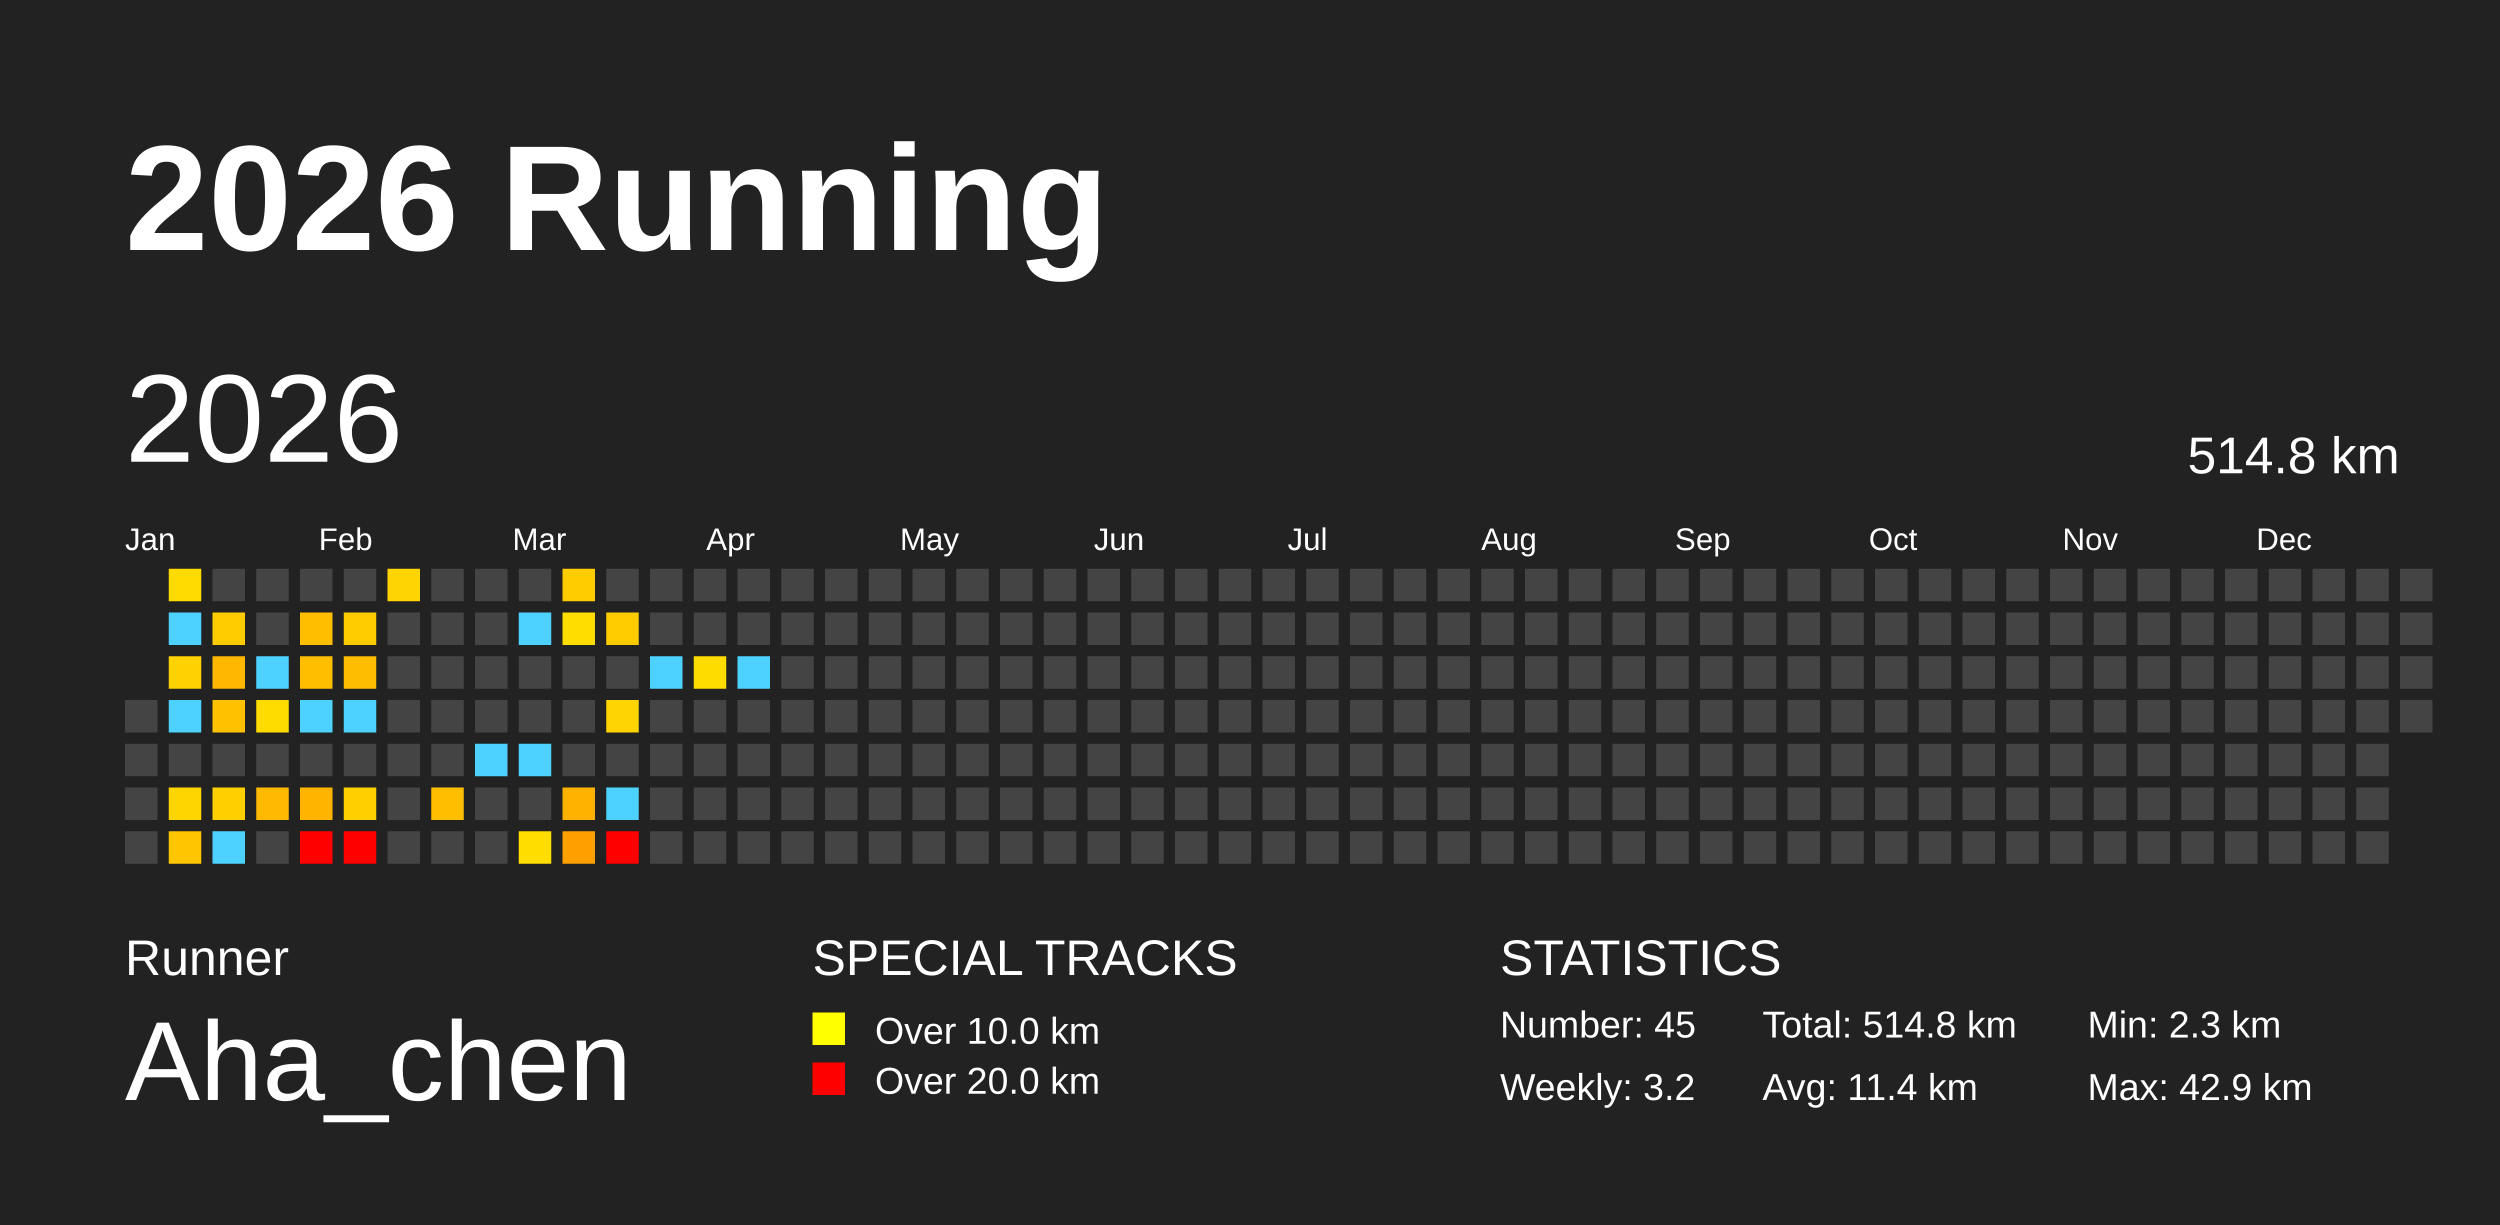
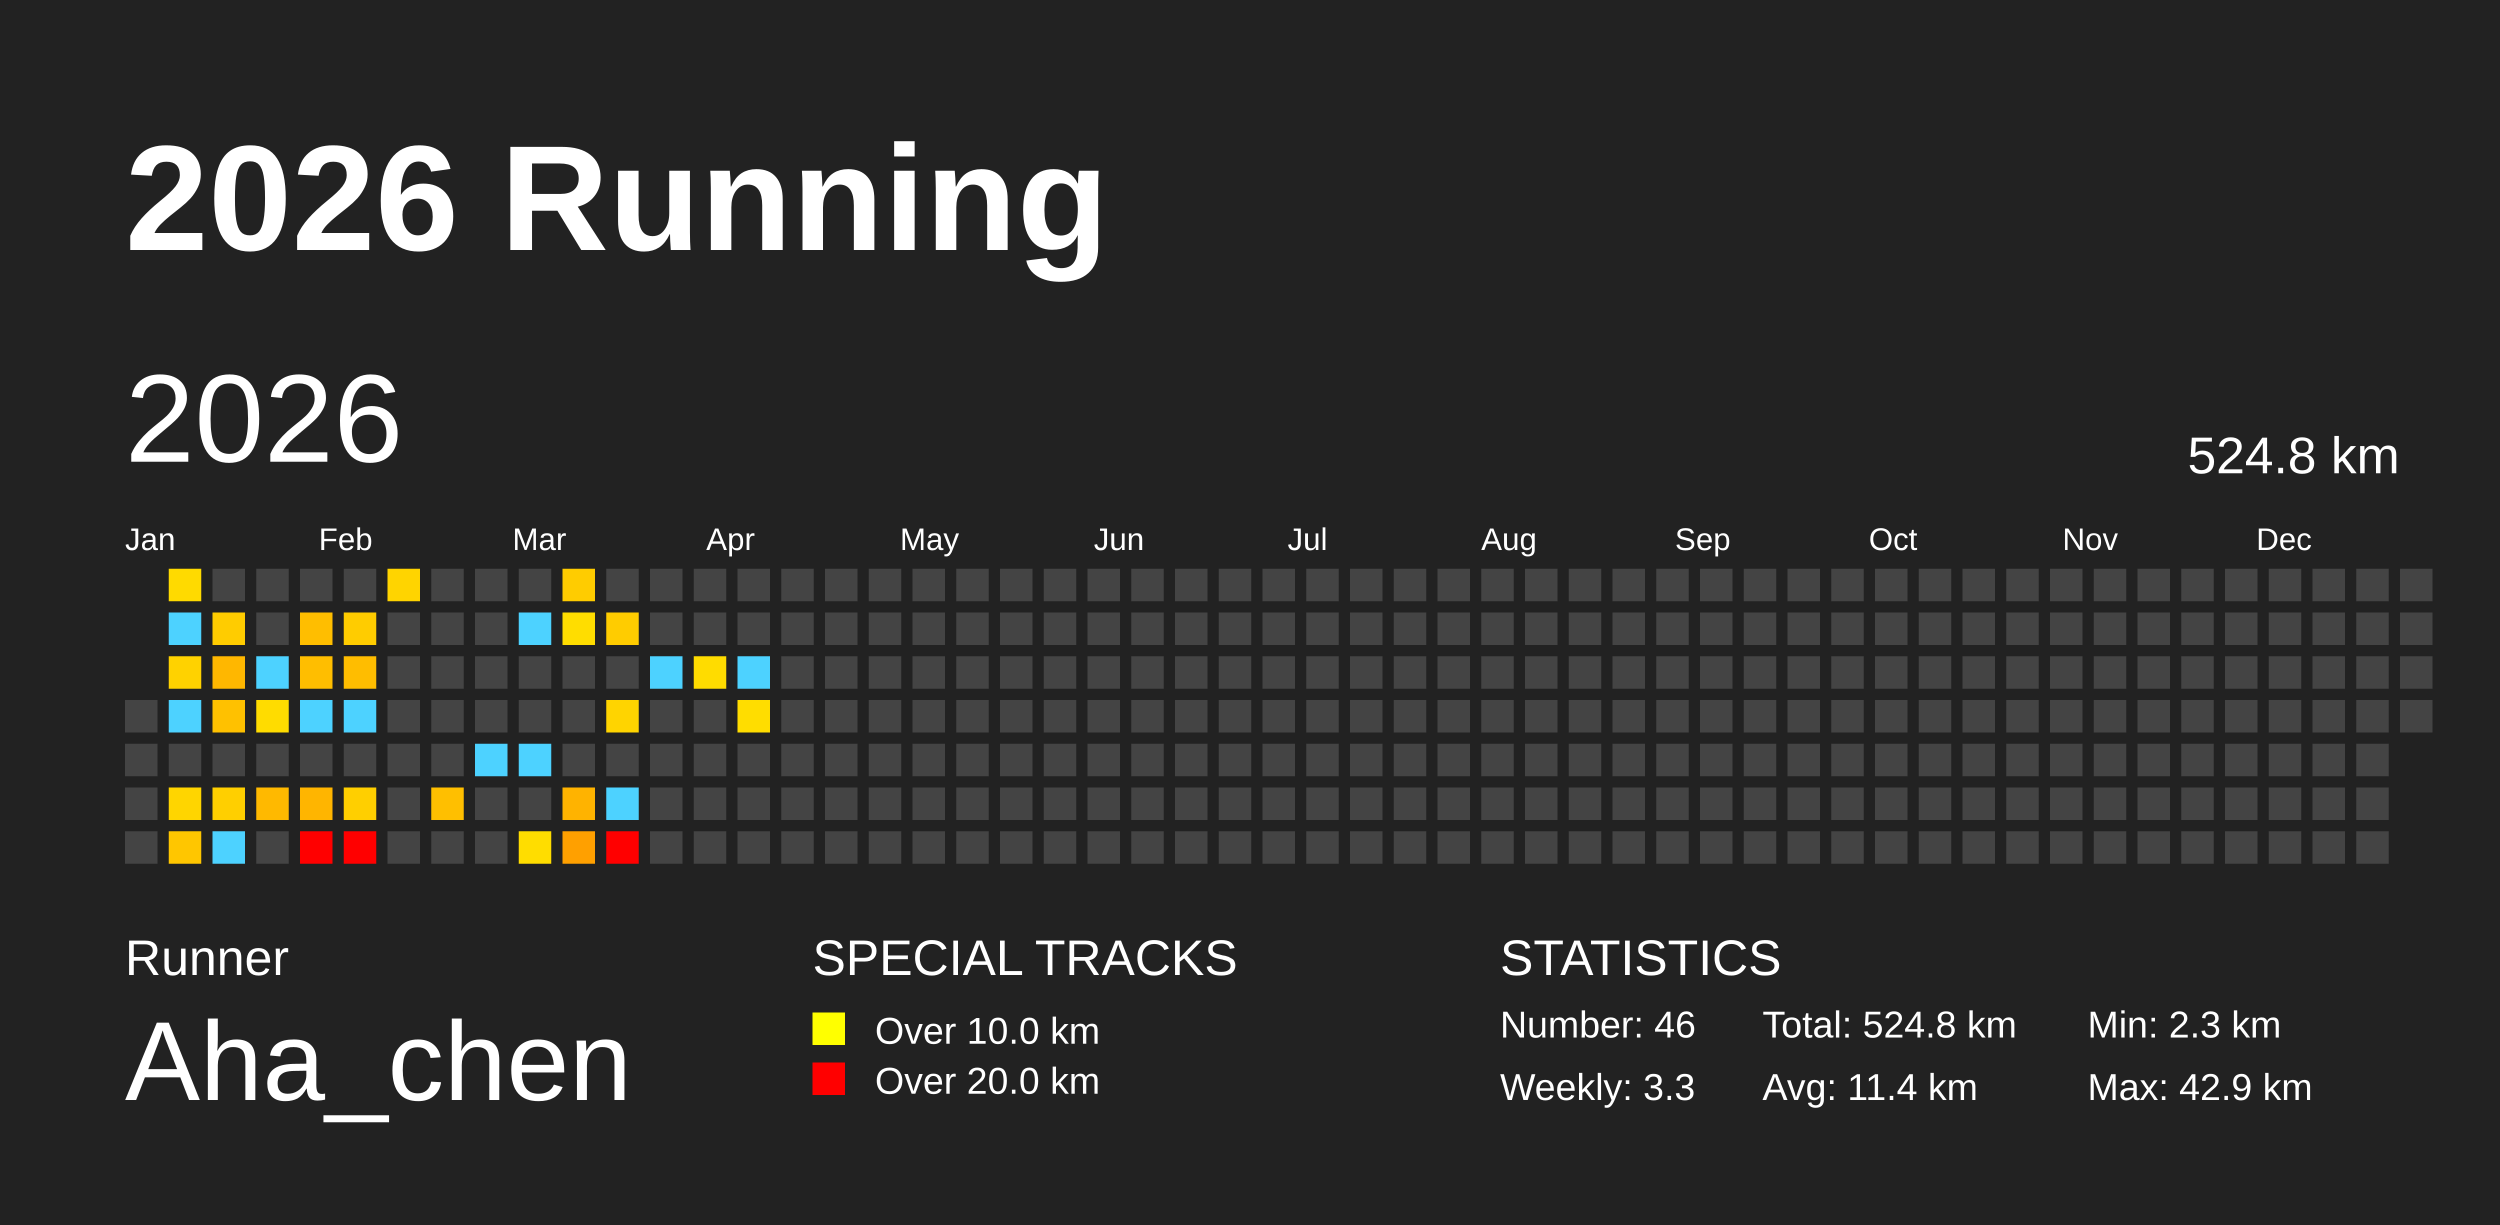
<svg xmlns="http://www.w3.org/2000/svg" baseProfile="full" height="98mm" version="1.1" viewBox="0,0,200,98" width="200mm">
  <defs />
  <rect fill="#222222" height="98" width="200" x="0" y="0" />
  <text fill="#FFFFFF" style="font-size:12px; font-family:Arial; font-weight:bold;" x="10" y="20">2026 Running</text>
  <text fill="#FFFFFF" style="font-size:4px; font-family:Arial" x="10" y="78">Runner</text>
  <text fill="#FFFFFF" style="font-size:9px; font-family:Arial" x="10" y="88">Aha_chen</text>
  <text fill="#FFFFFF" style="font-size:4px; font-family:Arial" x="65" y="78">SPECIAL TRACKS</text>
  <rect fill="yellow" height="2.6" width="2.6" x="65" y="81" />
  <text fill="#FFFFFF" style="font-size:3px; font-family:Arial" x="70" y="83.5">Over 10.0 km</text>
  <rect fill="red" height="2.6" width="2.6" x="65" y="85" />
  <text fill="#FFFFFF" style="font-size:3px; font-family:Arial" x="70" y="87.5">Over 20.0 km</text>
  <text fill="#FFFFFF" style="font-size:4px; font-family:Arial" x="120" y="78">STATISTICS</text>
-   <text fill="#FFFFFF" style="font-size:3px; font-family:Arial" x="120" y="83">Number: 45</text>
-   <text fill="#FFFFFF" style="font-size:3px; font-family:Arial" x="120" y="88">Weekly: 3.2</text>
-   <text fill="#FFFFFF" style="font-size:3px; font-family:Arial" x="141" y="83">Total: 514.8 km</text>
+   <text fill="#FFFFFF" style="font-size:3px; font-family:Arial" x="120" y="83">Number: 46</text>
+   <text fill="#FFFFFF" style="font-size:3px; font-family:Arial" x="120" y="88">Weekly: 3.3</text>
+   <text fill="#FFFFFF" style="font-size:3px; font-family:Arial" x="141" y="83">Total: 524.8 km</text>
  <text fill="#FFFFFF" style="font-size:3px; font-family:Arial" x="141" y="88">Avg: 11.4 km</text>
  <text fill="#FFFFFF" style="font-size:3px; font-family:Arial" x="167" y="83">Min: 2.3 km</text>
  <text fill="#FFFFFF" style="font-size:3px; font-family:Arial" x="167" y="88">Max: 42.9 km</text>
  <text dominant-baseline="hanging" fill="#FFFFFF" style="font-size:10.0px; font-family:Arial;" x="10" y="30">2026</text>
-   <text dominant-baseline="hanging" fill="#FFFFFF" style="font-size:4.125px; font-family:Arial;" x="175" y="35">514.8 km</text>
+   <text dominant-baseline="hanging" fill="#FFFFFF" style="font-size:4.125px; font-family:Arial;" x="175" y="35">524.8 km</text>
  <text fill="#FFFFFF" style="font-size:2.5px; font-family:Arial" x="10.0" y="44">Jan</text>
  <text fill="#FFFFFF" style="font-size:2.5px; font-family:Arial" x="25.5" y="44">Feb</text>
  <text fill="#FFFFFF" style="font-size:2.5px; font-family:Arial" x="41.0" y="44">Mar</text>
  <text fill="#FFFFFF" style="font-size:2.5px; font-family:Arial" x="56.5" y="44">Apr</text>
  <text fill="#FFFFFF" style="font-size:2.5px; font-family:Arial" x="72.0" y="44">May</text>
  <text fill="#FFFFFF" style="font-size:2.5px; font-family:Arial" x="87.5" y="44">Jun</text>
  <text fill="#FFFFFF" style="font-size:2.5px; font-family:Arial" x="103.0" y="44">Jul</text>
  <text fill="#FFFFFF" style="font-size:2.5px; font-family:Arial" x="118.5" y="44">Aug</text>
  <text fill="#FFFFFF" style="font-size:2.5px; font-family:Arial" x="134.0" y="44">Sep</text>
  <text fill="#FFFFFF" style="font-size:2.5px; font-family:Arial" x="149.5" y="44">Oct</text>
  <text fill="#FFFFFF" style="font-size:2.5px; font-family:Arial" x="165.0" y="44">Nov</text>
  <text fill="#FFFFFF" style="font-size:2.5px; font-family:Arial" x="180.5" y="44">Dec</text>
  <rect fill="#444444" height="2.6" width="2.6" x="10.0" y="56.0" />
  <rect fill="#444444" height="2.6" width="2.6" x="10.0" y="59.5" />
  <rect fill="#444444" height="2.6" width="2.6" x="10.0" y="63.0" />
  <rect fill="#444444" height="2.6" width="2.6" x="10.0" y="66.5" />
  <rect fill="#ffda00" height="2.6" width="2.6" x="13.5" y="45.5" />
  <rect fill="#4dd2ff" height="2.6" width="2.6" x="13.5" y="49.0" />
  <rect fill="#ffd200" height="2.6" width="2.6" x="13.5" y="52.5" />
  <rect fill="#4dd2ff" height="2.6" width="2.6" x="13.5" y="56.0" />
  <rect fill="#444444" height="2.6" width="2.6" x="13.5" y="59.5" />
  <rect fill="#ffd500" height="2.6" width="2.6" x="13.5" y="63.0" />
  <rect fill="#ffc600" height="2.6" width="2.6" x="13.5" y="66.5" />
  <rect fill="#444444" height="2.6" width="2.6" x="17.0" y="45.5" />
  <rect fill="#ffcc00" height="2.6" width="2.6" x="17.0" y="49.0" />
  <rect fill="#ffb700" height="2.6" width="2.6" x="17.0" y="52.5" />
  <rect fill="#ffc100" height="2.6" width="2.6" x="17.0" y="56.0" />
  <rect fill="#444444" height="2.6" width="2.6" x="17.0" y="59.5" />
  <rect fill="#ffcf00" height="2.6" width="2.6" x="17.0" y="63.0" />
  <rect fill="#4dd2ff" height="2.6" width="2.6" x="17.0" y="66.5" />
  <rect fill="#444444" height="2.6" width="2.6" x="20.5" y="45.5" />
  <rect fill="#444444" height="2.6" width="2.6" x="20.5" y="49.0" />
  <rect fill="#4dd2ff" height="2.6" width="2.6" x="20.5" y="52.5" />
  <rect fill="#ffdc00" height="2.6" width="2.6" x="20.5" y="56.0" />
  <rect fill="#444444" height="2.6" width="2.6" x="20.5" y="59.5" />
  <rect fill="#ffb900" height="2.6" width="2.6" x="20.5" y="63.0" />
  <rect fill="#444444" height="2.6" width="2.6" x="20.5" y="66.5" />
  <rect fill="#444444" height="2.6" width="2.6" x="24.0" y="45.5" />
  <rect fill="#ffbe00" height="2.6" width="2.6" x="24.0" y="49.0" />
  <rect fill="#ffbe00" height="2.6" width="2.6" x="24.0" y="52.5" />
  <rect fill="#4dd2ff" height="2.6" width="2.6" x="24.0" y="56.0" />
  <rect fill="#444444" height="2.6" width="2.6" x="24.0" y="59.5" />
  <rect fill="#ffb500" height="2.6" width="2.6" x="24.0" y="63.0" />
  <rect fill="red" height="2.6" width="2.6" x="24.0" y="66.5" />
  <rect fill="#444444" height="2.6" width="2.6" x="27.5" y="45.5" />
  <rect fill="#ffcc00" height="2.6" width="2.6" x="27.5" y="49.0" />
  <rect fill="#ffbd00" height="2.6" width="2.6" x="27.5" y="52.5" />
  <rect fill="#4dd2ff" height="2.6" width="2.6" x="27.5" y="56.0" />
  <rect fill="#444444" height="2.6" width="2.6" x="27.5" y="59.5" />
  <rect fill="#ffcf00" height="2.6" width="2.6" x="27.5" y="63.0" />
  <rect fill="red" height="2.6" width="2.6" x="27.5" y="66.5" />
  <rect fill="#ffd400" height="2.6" width="2.6" x="31.0" y="45.5" />
  <rect fill="#444444" height="2.6" width="2.6" x="31.0" y="49.0" />
  <rect fill="#444444" height="2.6" width="2.6" x="31.0" y="52.5" />
  <rect fill="#444444" height="2.6" width="2.6" x="31.0" y="56.0" />
  <rect fill="#444444" height="2.6" width="2.6" x="31.0" y="59.5" />
  <rect fill="#444444" height="2.6" width="2.6" x="31.0" y="63.0" />
  <rect fill="#444444" height="2.6" width="2.6" x="31.0" y="66.5" />
  <rect fill="#444444" height="2.6" width="2.6" x="34.5" y="45.5" />
  <rect fill="#444444" height="2.6" width="2.6" x="34.5" y="49.0" />
  <rect fill="#444444" height="2.6" width="2.6" x="34.5" y="52.5" />
  <rect fill="#444444" height="2.6" width="2.6" x="34.5" y="56.0" />
  <rect fill="#444444" height="2.6" width="2.6" x="34.5" y="59.5" />
  <rect fill="#ffbf00" height="2.6" width="2.6" x="34.5" y="63.0" />
  <rect fill="#444444" height="2.6" width="2.6" x="34.5" y="66.5" />
  <rect fill="#444444" height="2.6" width="2.6" x="38.0" y="45.5" />
  <rect fill="#444444" height="2.6" width="2.6" x="38.0" y="49.0" />
  <rect fill="#444444" height="2.6" width="2.6" x="38.0" y="52.5" />
  <rect fill="#444444" height="2.6" width="2.6" x="38.0" y="56.0" />
  <rect fill="#4dd2ff" height="2.6" width="2.6" x="38.0" y="59.5" />
  <rect fill="#444444" height="2.6" width="2.6" x="38.0" y="63.0" />
  <rect fill="#444444" height="2.6" width="2.6" x="38.0" y="66.5" />
  <rect fill="#444444" height="2.6" width="2.6" x="41.5" y="45.5" />
  <rect fill="#4dd2ff" height="2.6" width="2.6" x="41.5" y="49.0" />
  <rect fill="#444444" height="2.6" width="2.6" x="41.5" y="52.5" />
  <rect fill="#444444" height="2.6" width="2.6" x="41.5" y="56.0" />
  <rect fill="#4dd2ff" height="2.6" width="2.6" x="41.5" y="59.5" />
  <rect fill="#444444" height="2.6" width="2.6" x="41.5" y="63.0" />
  <rect fill="#ffdd00" height="2.6" width="2.6" x="41.5" y="66.5" />
  <rect fill="#ffcc00" height="2.6" width="2.6" x="45.0" y="45.5" />
  <rect fill="#ffdd00" height="2.6" width="2.6" x="45.0" y="49.0" />
  <rect fill="#444444" height="2.6" width="2.6" x="45.0" y="52.5" />
  <rect fill="#444444" height="2.6" width="2.6" x="45.0" y="56.0" />
  <rect fill="#444444" height="2.6" width="2.6" x="45.0" y="59.5" />
  <rect fill="#ffb300" height="2.6" width="2.6" x="45.0" y="63.0" />
  <rect fill="#ffa000" height="2.6" width="2.6" x="45.0" y="66.5" />
  <rect fill="#444444" height="2.6" width="2.6" x="48.5" y="45.5" />
  <rect fill="#ffcc00" height="2.6" width="2.6" x="48.5" y="49.0" />
  <rect fill="#444444" height="2.6" width="2.6" x="48.5" y="52.5" />
  <rect fill="#ffd400" height="2.6" width="2.6" x="48.5" y="56.0" />
  <rect fill="#444444" height="2.6" width="2.6" x="48.5" y="59.5" />
  <rect fill="#4dd2ff" height="2.6" width="2.6" x="48.5" y="63.0" />
  <rect fill="red" height="2.6" width="2.6" x="48.5" y="66.5" />
  <rect fill="#444444" height="2.6" width="2.6" x="52.0" y="45.5" />
  <rect fill="#444444" height="2.6" width="2.6" x="52.0" y="49.0" />
  <rect fill="#4dd2ff" height="2.6" width="2.6" x="52.0" y="52.5" />
  <rect fill="#444444" height="2.6" width="2.6" x="52.0" y="56.0" />
  <rect fill="#444444" height="2.6" width="2.6" x="52.0" y="59.5" />
  <rect fill="#444444" height="2.6" width="2.6" x="52.0" y="63.0" />
  <rect fill="#444444" height="2.6" width="2.6" x="52.0" y="66.5" />
  <rect fill="#444444" height="2.6" width="2.6" x="55.5" y="45.5" />
  <rect fill="#444444" height="2.6" width="2.6" x="55.5" y="49.0" />
  <rect fill="#ffdc00" height="2.6" width="2.6" x="55.5" y="52.5" />
  <rect fill="#444444" height="2.6" width="2.6" x="55.5" y="56.0" />
  <rect fill="#444444" height="2.6" width="2.6" x="55.5" y="59.5" />
  <rect fill="#444444" height="2.6" width="2.6" x="55.5" y="63.0" />
  <rect fill="#444444" height="2.6" width="2.6" x="55.5" y="66.5" />
  <rect fill="#444444" height="2.6" width="2.6" x="59.0" y="45.5" />
  <rect fill="#444444" height="2.6" width="2.6" x="59.0" y="49.0" />
  <rect fill="#4dd2ff" height="2.6" width="2.6" x="59.0" y="52.5" />
-   <rect fill="#444444" height="2.6" width="2.6" x="59.0" y="56.0" />
+   <rect fill="#ffdd00" height="2.6" width="2.6" x="59.0" y="56.0" />
  <rect fill="#444444" height="2.6" width="2.6" x="59.0" y="59.5" />
  <rect fill="#444444" height="2.6" width="2.6" x="59.0" y="63.0" />
  <rect fill="#444444" height="2.6" width="2.6" x="59.0" y="66.5" />
  <rect fill="#444444" height="2.6" width="2.6" x="62.5" y="45.5" />
  <rect fill="#444444" height="2.6" width="2.6" x="62.5" y="49.0" />
  <rect fill="#444444" height="2.6" width="2.6" x="62.5" y="52.5" />
  <rect fill="#444444" height="2.6" width="2.6" x="62.5" y="56.0" />
  <rect fill="#444444" height="2.6" width="2.6" x="62.5" y="59.5" />
  <rect fill="#444444" height="2.6" width="2.6" x="62.5" y="63.0" />
  <rect fill="#444444" height="2.6" width="2.6" x="62.5" y="66.5" />
  <rect fill="#444444" height="2.6" width="2.6" x="66.0" y="45.5" />
  <rect fill="#444444" height="2.6" width="2.6" x="66.0" y="49.0" />
  <rect fill="#444444" height="2.6" width="2.6" x="66.0" y="52.5" />
  <rect fill="#444444" height="2.6" width="2.6" x="66.0" y="56.0" />
  <rect fill="#444444" height="2.6" width="2.6" x="66.0" y="59.5" />
  <rect fill="#444444" height="2.6" width="2.6" x="66.0" y="63.0" />
  <rect fill="#444444" height="2.6" width="2.6" x="66.0" y="66.5" />
  <rect fill="#444444" height="2.6" width="2.6" x="69.5" y="45.5" />
  <rect fill="#444444" height="2.6" width="2.6" x="69.5" y="49.0" />
  <rect fill="#444444" height="2.6" width="2.6" x="69.5" y="52.5" />
  <rect fill="#444444" height="2.6" width="2.6" x="69.5" y="56.0" />
  <rect fill="#444444" height="2.6" width="2.6" x="69.5" y="59.5" />
  <rect fill="#444444" height="2.6" width="2.6" x="69.5" y="63.0" />
  <rect fill="#444444" height="2.6" width="2.6" x="69.5" y="66.5" />
  <rect fill="#444444" height="2.6" width="2.6" x="73.0" y="45.5" />
  <rect fill="#444444" height="2.6" width="2.6" x="73.0" y="49.0" />
  <rect fill="#444444" height="2.6" width="2.6" x="73.0" y="52.5" />
  <rect fill="#444444" height="2.6" width="2.6" x="73.0" y="56.0" />
  <rect fill="#444444" height="2.6" width="2.6" x="73.0" y="59.5" />
  <rect fill="#444444" height="2.6" width="2.6" x="73.0" y="63.0" />
  <rect fill="#444444" height="2.6" width="2.6" x="73.0" y="66.5" />
  <rect fill="#444444" height="2.6" width="2.6" x="76.5" y="45.5" />
  <rect fill="#444444" height="2.6" width="2.6" x="76.5" y="49.0" />
  <rect fill="#444444" height="2.6" width="2.6" x="76.5" y="52.5" />
  <rect fill="#444444" height="2.6" width="2.6" x="76.5" y="56.0" />
  <rect fill="#444444" height="2.6" width="2.6" x="76.5" y="59.5" />
  <rect fill="#444444" height="2.6" width="2.6" x="76.5" y="63.0" />
  <rect fill="#444444" height="2.6" width="2.6" x="76.5" y="66.5" />
  <rect fill="#444444" height="2.6" width="2.6" x="80.0" y="45.5" />
  <rect fill="#444444" height="2.6" width="2.6" x="80.0" y="49.0" />
  <rect fill="#444444" height="2.6" width="2.6" x="80.0" y="52.5" />
  <rect fill="#444444" height="2.6" width="2.6" x="80.0" y="56.0" />
  <rect fill="#444444" height="2.6" width="2.6" x="80.0" y="59.5" />
  <rect fill="#444444" height="2.6" width="2.6" x="80.0" y="63.0" />
  <rect fill="#444444" height="2.6" width="2.6" x="80.0" y="66.5" />
  <rect fill="#444444" height="2.6" width="2.6" x="83.5" y="45.5" />
  <rect fill="#444444" height="2.6" width="2.6" x="83.5" y="49.0" />
  <rect fill="#444444" height="2.6" width="2.6" x="83.5" y="52.5" />
  <rect fill="#444444" height="2.6" width="2.6" x="83.5" y="56.0" />
  <rect fill="#444444" height="2.6" width="2.6" x="83.5" y="59.5" />
  <rect fill="#444444" height="2.6" width="2.6" x="83.5" y="63.0" />
  <rect fill="#444444" height="2.6" width="2.6" x="83.5" y="66.5" />
  <rect fill="#444444" height="2.6" width="2.6" x="87.0" y="45.5" />
  <rect fill="#444444" height="2.6" width="2.6" x="87.0" y="49.0" />
  <rect fill="#444444" height="2.6" width="2.6" x="87.0" y="52.5" />
  <rect fill="#444444" height="2.6" width="2.6" x="87.0" y="56.0" />
  <rect fill="#444444" height="2.6" width="2.6" x="87.0" y="59.5" />
  <rect fill="#444444" height="2.6" width="2.6" x="87.0" y="63.0" />
  <rect fill="#444444" height="2.6" width="2.6" x="87.0" y="66.5" />
  <rect fill="#444444" height="2.6" width="2.6" x="90.5" y="45.5" />
  <rect fill="#444444" height="2.6" width="2.6" x="90.5" y="49.0" />
  <rect fill="#444444" height="2.6" width="2.6" x="90.5" y="52.5" />
  <rect fill="#444444" height="2.6" width="2.6" x="90.5" y="56.0" />
  <rect fill="#444444" height="2.6" width="2.6" x="90.5" y="59.5" />
  <rect fill="#444444" height="2.6" width="2.6" x="90.5" y="63.0" />
  <rect fill="#444444" height="2.6" width="2.6" x="90.5" y="66.5" />
  <rect fill="#444444" height="2.6" width="2.6" x="94.0" y="45.5" />
  <rect fill="#444444" height="2.6" width="2.6" x="94.0" y="49.0" />
  <rect fill="#444444" height="2.6" width="2.6" x="94.0" y="52.5" />
  <rect fill="#444444" height="2.6" width="2.6" x="94.0" y="56.0" />
  <rect fill="#444444" height="2.6" width="2.6" x="94.0" y="59.5" />
  <rect fill="#444444" height="2.6" width="2.6" x="94.0" y="63.0" />
  <rect fill="#444444" height="2.6" width="2.6" x="94.0" y="66.5" />
  <rect fill="#444444" height="2.6" width="2.6" x="97.5" y="45.5" />
  <rect fill="#444444" height="2.6" width="2.6" x="97.5" y="49.0" />
  <rect fill="#444444" height="2.6" width="2.6" x="97.5" y="52.5" />
  <rect fill="#444444" height="2.6" width="2.6" x="97.5" y="56.0" />
  <rect fill="#444444" height="2.6" width="2.6" x="97.5" y="59.5" />
  <rect fill="#444444" height="2.6" width="2.6" x="97.5" y="63.0" />
  <rect fill="#444444" height="2.6" width="2.6" x="97.5" y="66.5" />
  <rect fill="#444444" height="2.6" width="2.6" x="101.0" y="45.5" />
  <rect fill="#444444" height="2.6" width="2.6" x="101.0" y="49.0" />
  <rect fill="#444444" height="2.6" width="2.6" x="101.0" y="52.5" />
  <rect fill="#444444" height="2.6" width="2.6" x="101.0" y="56.0" />
  <rect fill="#444444" height="2.6" width="2.6" x="101.0" y="59.5" />
  <rect fill="#444444" height="2.6" width="2.6" x="101.0" y="63.0" />
  <rect fill="#444444" height="2.6" width="2.6" x="101.0" y="66.5" />
  <rect fill="#444444" height="2.6" width="2.6" x="104.5" y="45.5" />
  <rect fill="#444444" height="2.6" width="2.6" x="104.5" y="49.0" />
  <rect fill="#444444" height="2.6" width="2.6" x="104.5" y="52.5" />
  <rect fill="#444444" height="2.6" width="2.6" x="104.5" y="56.0" />
  <rect fill="#444444" height="2.6" width="2.6" x="104.5" y="59.5" />
  <rect fill="#444444" height="2.6" width="2.6" x="104.5" y="63.0" />
  <rect fill="#444444" height="2.6" width="2.6" x="104.5" y="66.5" />
  <rect fill="#444444" height="2.6" width="2.6" x="108.0" y="45.5" />
  <rect fill="#444444" height="2.6" width="2.6" x="108.0" y="49.0" />
  <rect fill="#444444" height="2.6" width="2.6" x="108.0" y="52.5" />
  <rect fill="#444444" height="2.6" width="2.6" x="108.0" y="56.0" />
  <rect fill="#444444" height="2.6" width="2.6" x="108.0" y="59.5" />
  <rect fill="#444444" height="2.6" width="2.6" x="108.0" y="63.0" />
  <rect fill="#444444" height="2.6" width="2.6" x="108.0" y="66.5" />
  <rect fill="#444444" height="2.6" width="2.6" x="111.5" y="45.5" />
  <rect fill="#444444" height="2.6" width="2.6" x="111.5" y="49.0" />
  <rect fill="#444444" height="2.6" width="2.6" x="111.5" y="52.5" />
  <rect fill="#444444" height="2.6" width="2.6" x="111.5" y="56.0" />
  <rect fill="#444444" height="2.6" width="2.6" x="111.5" y="59.5" />
  <rect fill="#444444" height="2.6" width="2.6" x="111.5" y="63.0" />
  <rect fill="#444444" height="2.6" width="2.6" x="111.5" y="66.5" />
  <rect fill="#444444" height="2.6" width="2.6" x="115.0" y="45.5" />
  <rect fill="#444444" height="2.6" width="2.6" x="115.0" y="49.0" />
  <rect fill="#444444" height="2.6" width="2.6" x="115.0" y="52.5" />
  <rect fill="#444444" height="2.6" width="2.6" x="115.0" y="56.0" />
  <rect fill="#444444" height="2.6" width="2.6" x="115.0" y="59.5" />
  <rect fill="#444444" height="2.6" width="2.6" x="115.0" y="63.0" />
  <rect fill="#444444" height="2.6" width="2.6" x="115.0" y="66.5" />
  <rect fill="#444444" height="2.6" width="2.6" x="118.5" y="45.5" />
  <rect fill="#444444" height="2.6" width="2.6" x="118.5" y="49.0" />
  <rect fill="#444444" height="2.6" width="2.6" x="118.5" y="52.5" />
  <rect fill="#444444" height="2.6" width="2.6" x="118.5" y="56.0" />
  <rect fill="#444444" height="2.6" width="2.6" x="118.5" y="59.5" />
  <rect fill="#444444" height="2.6" width="2.6" x="118.5" y="63.0" />
  <rect fill="#444444" height="2.6" width="2.6" x="118.5" y="66.5" />
  <rect fill="#444444" height="2.6" width="2.6" x="122.0" y="45.5" />
  <rect fill="#444444" height="2.6" width="2.6" x="122.0" y="49.0" />
  <rect fill="#444444" height="2.6" width="2.6" x="122.0" y="52.5" />
  <rect fill="#444444" height="2.6" width="2.6" x="122.0" y="56.0" />
  <rect fill="#444444" height="2.6" width="2.6" x="122.0" y="59.5" />
  <rect fill="#444444" height="2.6" width="2.6" x="122.0" y="63.0" />
  <rect fill="#444444" height="2.6" width="2.6" x="122.0" y="66.5" />
  <rect fill="#444444" height="2.6" width="2.6" x="125.5" y="45.5" />
  <rect fill="#444444" height="2.6" width="2.6" x="125.5" y="49.0" />
  <rect fill="#444444" height="2.6" width="2.6" x="125.5" y="52.5" />
  <rect fill="#444444" height="2.6" width="2.6" x="125.5" y="56.0" />
  <rect fill="#444444" height="2.6" width="2.6" x="125.5" y="59.5" />
  <rect fill="#444444" height="2.6" width="2.6" x="125.5" y="63.0" />
  <rect fill="#444444" height="2.6" width="2.6" x="125.5" y="66.5" />
  <rect fill="#444444" height="2.6" width="2.6" x="129.0" y="45.5" />
  <rect fill="#444444" height="2.6" width="2.6" x="129.0" y="49.0" />
  <rect fill="#444444" height="2.6" width="2.6" x="129.0" y="52.5" />
  <rect fill="#444444" height="2.6" width="2.6" x="129.0" y="56.0" />
  <rect fill="#444444" height="2.6" width="2.6" x="129.0" y="59.5" />
  <rect fill="#444444" height="2.6" width="2.6" x="129.0" y="63.0" />
  <rect fill="#444444" height="2.6" width="2.6" x="129.0" y="66.5" />
  <rect fill="#444444" height="2.6" width="2.6" x="132.5" y="45.5" />
  <rect fill="#444444" height="2.6" width="2.6" x="132.5" y="49.0" />
  <rect fill="#444444" height="2.6" width="2.6" x="132.5" y="52.5" />
  <rect fill="#444444" height="2.6" width="2.6" x="132.5" y="56.0" />
  <rect fill="#444444" height="2.6" width="2.6" x="132.5" y="59.5" />
  <rect fill="#444444" height="2.6" width="2.6" x="132.5" y="63.0" />
  <rect fill="#444444" height="2.6" width="2.6" x="132.5" y="66.5" />
  <rect fill="#444444" height="2.6" width="2.6" x="136.0" y="45.5" />
  <rect fill="#444444" height="2.6" width="2.6" x="136.0" y="49.0" />
  <rect fill="#444444" height="2.6" width="2.6" x="136.0" y="52.5" />
  <rect fill="#444444" height="2.6" width="2.6" x="136.0" y="56.0" />
  <rect fill="#444444" height="2.6" width="2.6" x="136.0" y="59.5" />
  <rect fill="#444444" height="2.6" width="2.6" x="136.0" y="63.0" />
  <rect fill="#444444" height="2.6" width="2.6" x="136.0" y="66.5" />
  <rect fill="#444444" height="2.6" width="2.6" x="139.5" y="45.5" />
  <rect fill="#444444" height="2.6" width="2.6" x="139.5" y="49.0" />
  <rect fill="#444444" height="2.6" width="2.6" x="139.5" y="52.5" />
  <rect fill="#444444" height="2.6" width="2.6" x="139.5" y="56.0" />
  <rect fill="#444444" height="2.6" width="2.6" x="139.5" y="59.5" />
  <rect fill="#444444" height="2.6" width="2.6" x="139.5" y="63.0" />
  <rect fill="#444444" height="2.6" width="2.6" x="139.5" y="66.5" />
  <rect fill="#444444" height="2.6" width="2.6" x="143.0" y="45.5" />
  <rect fill="#444444" height="2.6" width="2.6" x="143.0" y="49.0" />
  <rect fill="#444444" height="2.6" width="2.6" x="143.0" y="52.5" />
  <rect fill="#444444" height="2.6" width="2.6" x="143.0" y="56.0" />
  <rect fill="#444444" height="2.6" width="2.6" x="143.0" y="59.5" />
  <rect fill="#444444" height="2.6" width="2.6" x="143.0" y="63.0" />
  <rect fill="#444444" height="2.6" width="2.6" x="143.0" y="66.5" />
  <rect fill="#444444" height="2.6" width="2.6" x="146.5" y="45.5" />
  <rect fill="#444444" height="2.6" width="2.6" x="146.5" y="49.0" />
  <rect fill="#444444" height="2.6" width="2.6" x="146.5" y="52.5" />
  <rect fill="#444444" height="2.6" width="2.6" x="146.5" y="56.0" />
  <rect fill="#444444" height="2.6" width="2.6" x="146.5" y="59.5" />
  <rect fill="#444444" height="2.6" width="2.6" x="146.5" y="63.0" />
  <rect fill="#444444" height="2.6" width="2.6" x="146.5" y="66.5" />
  <rect fill="#444444" height="2.6" width="2.6" x="150.0" y="45.5" />
  <rect fill="#444444" height="2.6" width="2.6" x="150.0" y="49.0" />
  <rect fill="#444444" height="2.6" width="2.6" x="150.0" y="52.5" />
  <rect fill="#444444" height="2.6" width="2.6" x="150.0" y="56.0" />
  <rect fill="#444444" height="2.6" width="2.6" x="150.0" y="59.5" />
  <rect fill="#444444" height="2.6" width="2.6" x="150.0" y="63.0" />
  <rect fill="#444444" height="2.6" width="2.6" x="150.0" y="66.5" />
  <rect fill="#444444" height="2.6" width="2.6" x="153.5" y="45.5" />
  <rect fill="#444444" height="2.6" width="2.6" x="153.5" y="49.0" />
  <rect fill="#444444" height="2.6" width="2.6" x="153.5" y="52.5" />
  <rect fill="#444444" height="2.6" width="2.6" x="153.5" y="56.0" />
  <rect fill="#444444" height="2.6" width="2.6" x="153.5" y="59.5" />
  <rect fill="#444444" height="2.6" width="2.6" x="153.5" y="63.0" />
  <rect fill="#444444" height="2.6" width="2.6" x="153.5" y="66.5" />
  <rect fill="#444444" height="2.6" width="2.6" x="157.0" y="45.5" />
  <rect fill="#444444" height="2.6" width="2.6" x="157.0" y="49.0" />
  <rect fill="#444444" height="2.6" width="2.6" x="157.0" y="52.5" />
  <rect fill="#444444" height="2.6" width="2.6" x="157.0" y="56.0" />
  <rect fill="#444444" height="2.6" width="2.6" x="157.0" y="59.5" />
  <rect fill="#444444" height="2.6" width="2.6" x="157.0" y="63.0" />
  <rect fill="#444444" height="2.6" width="2.6" x="157.0" y="66.5" />
  <rect fill="#444444" height="2.6" width="2.6" x="160.5" y="45.5" />
  <rect fill="#444444" height="2.6" width="2.6" x="160.5" y="49.0" />
  <rect fill="#444444" height="2.6" width="2.6" x="160.5" y="52.5" />
  <rect fill="#444444" height="2.6" width="2.6" x="160.5" y="56.0" />
  <rect fill="#444444" height="2.6" width="2.6" x="160.5" y="59.5" />
  <rect fill="#444444" height="2.6" width="2.6" x="160.5" y="63.0" />
  <rect fill="#444444" height="2.6" width="2.6" x="160.5" y="66.5" />
  <rect fill="#444444" height="2.6" width="2.6" x="164.0" y="45.5" />
  <rect fill="#444444" height="2.6" width="2.6" x="164.0" y="49.0" />
  <rect fill="#444444" height="2.6" width="2.6" x="164.0" y="52.5" />
  <rect fill="#444444" height="2.6" width="2.6" x="164.0" y="56.0" />
  <rect fill="#444444" height="2.6" width="2.6" x="164.0" y="59.5" />
  <rect fill="#444444" height="2.6" width="2.6" x="164.0" y="63.0" />
  <rect fill="#444444" height="2.6" width="2.6" x="164.0" y="66.5" />
  <rect fill="#444444" height="2.6" width="2.6" x="167.5" y="45.5" />
  <rect fill="#444444" height="2.6" width="2.6" x="167.5" y="49.0" />
  <rect fill="#444444" height="2.6" width="2.6" x="167.5" y="52.5" />
  <rect fill="#444444" height="2.6" width="2.6" x="167.5" y="56.0" />
  <rect fill="#444444" height="2.6" width="2.6" x="167.5" y="59.5" />
  <rect fill="#444444" height="2.6" width="2.6" x="167.5" y="63.0" />
  <rect fill="#444444" height="2.6" width="2.6" x="167.5" y="66.5" />
  <rect fill="#444444" height="2.6" width="2.6" x="171.0" y="45.5" />
  <rect fill="#444444" height="2.6" width="2.6" x="171.0" y="49.0" />
  <rect fill="#444444" height="2.6" width="2.6" x="171.0" y="52.5" />
  <rect fill="#444444" height="2.6" width="2.6" x="171.0" y="56.0" />
  <rect fill="#444444" height="2.6" width="2.6" x="171.0" y="59.5" />
  <rect fill="#444444" height="2.6" width="2.6" x="171.0" y="63.0" />
  <rect fill="#444444" height="2.6" width="2.6" x="171.0" y="66.5" />
  <rect fill="#444444" height="2.6" width="2.6" x="174.5" y="45.5" />
  <rect fill="#444444" height="2.6" width="2.6" x="174.5" y="49.0" />
  <rect fill="#444444" height="2.6" width="2.6" x="174.5" y="52.5" />
  <rect fill="#444444" height="2.6" width="2.6" x="174.5" y="56.0" />
  <rect fill="#444444" height="2.6" width="2.6" x="174.5" y="59.5" />
  <rect fill="#444444" height="2.6" width="2.6" x="174.5" y="63.0" />
  <rect fill="#444444" height="2.6" width="2.6" x="174.5" y="66.5" />
  <rect fill="#444444" height="2.6" width="2.6" x="178.0" y="45.5" />
  <rect fill="#444444" height="2.6" width="2.6" x="178.0" y="49.0" />
  <rect fill="#444444" height="2.6" width="2.6" x="178.0" y="52.5" />
  <rect fill="#444444" height="2.6" width="2.6" x="178.0" y="56.0" />
  <rect fill="#444444" height="2.6" width="2.6" x="178.0" y="59.5" />
  <rect fill="#444444" height="2.6" width="2.6" x="178.0" y="63.0" />
  <rect fill="#444444" height="2.6" width="2.6" x="178.0" y="66.5" />
  <rect fill="#444444" height="2.6" width="2.6" x="181.5" y="45.5" />
  <rect fill="#444444" height="2.6" width="2.6" x="181.5" y="49.0" />
  <rect fill="#444444" height="2.6" width="2.6" x="181.5" y="52.5" />
  <rect fill="#444444" height="2.6" width="2.6" x="181.5" y="56.0" />
  <rect fill="#444444" height="2.6" width="2.6" x="181.5" y="59.5" />
  <rect fill="#444444" height="2.6" width="2.6" x="181.5" y="63.0" />
  <rect fill="#444444" height="2.6" width="2.6" x="181.5" y="66.5" />
  <rect fill="#444444" height="2.6" width="2.6" x="185.0" y="45.5" />
  <rect fill="#444444" height="2.6" width="2.6" x="185.0" y="49.0" />
  <rect fill="#444444" height="2.6" width="2.6" x="185.0" y="52.5" />
  <rect fill="#444444" height="2.6" width="2.6" x="185.0" y="56.0" />
  <rect fill="#444444" height="2.6" width="2.6" x="185.0" y="59.5" />
  <rect fill="#444444" height="2.6" width="2.6" x="185.0" y="63.0" />
  <rect fill="#444444" height="2.6" width="2.6" x="185.0" y="66.5" />
  <rect fill="#444444" height="2.6" width="2.6" x="188.5" y="45.5" />
  <rect fill="#444444" height="2.6" width="2.6" x="188.5" y="49.0" />
  <rect fill="#444444" height="2.6" width="2.6" x="188.5" y="52.5" />
  <rect fill="#444444" height="2.6" width="2.6" x="188.5" y="56.0" />
  <rect fill="#444444" height="2.6" width="2.6" x="188.5" y="59.5" />
  <rect fill="#444444" height="2.6" width="2.6" x="188.5" y="63.0" />
  <rect fill="#444444" height="2.6" width="2.6" x="188.5" y="66.5" />
  <rect fill="#444444" height="2.6" width="2.6" x="192.0" y="45.5" />
  <rect fill="#444444" height="2.6" width="2.6" x="192.0" y="49.0" />
  <rect fill="#444444" height="2.6" width="2.6" x="192.0" y="52.5" />
  <rect fill="#444444" height="2.6" width="2.6" x="192.0" y="56.0" />
</svg>
